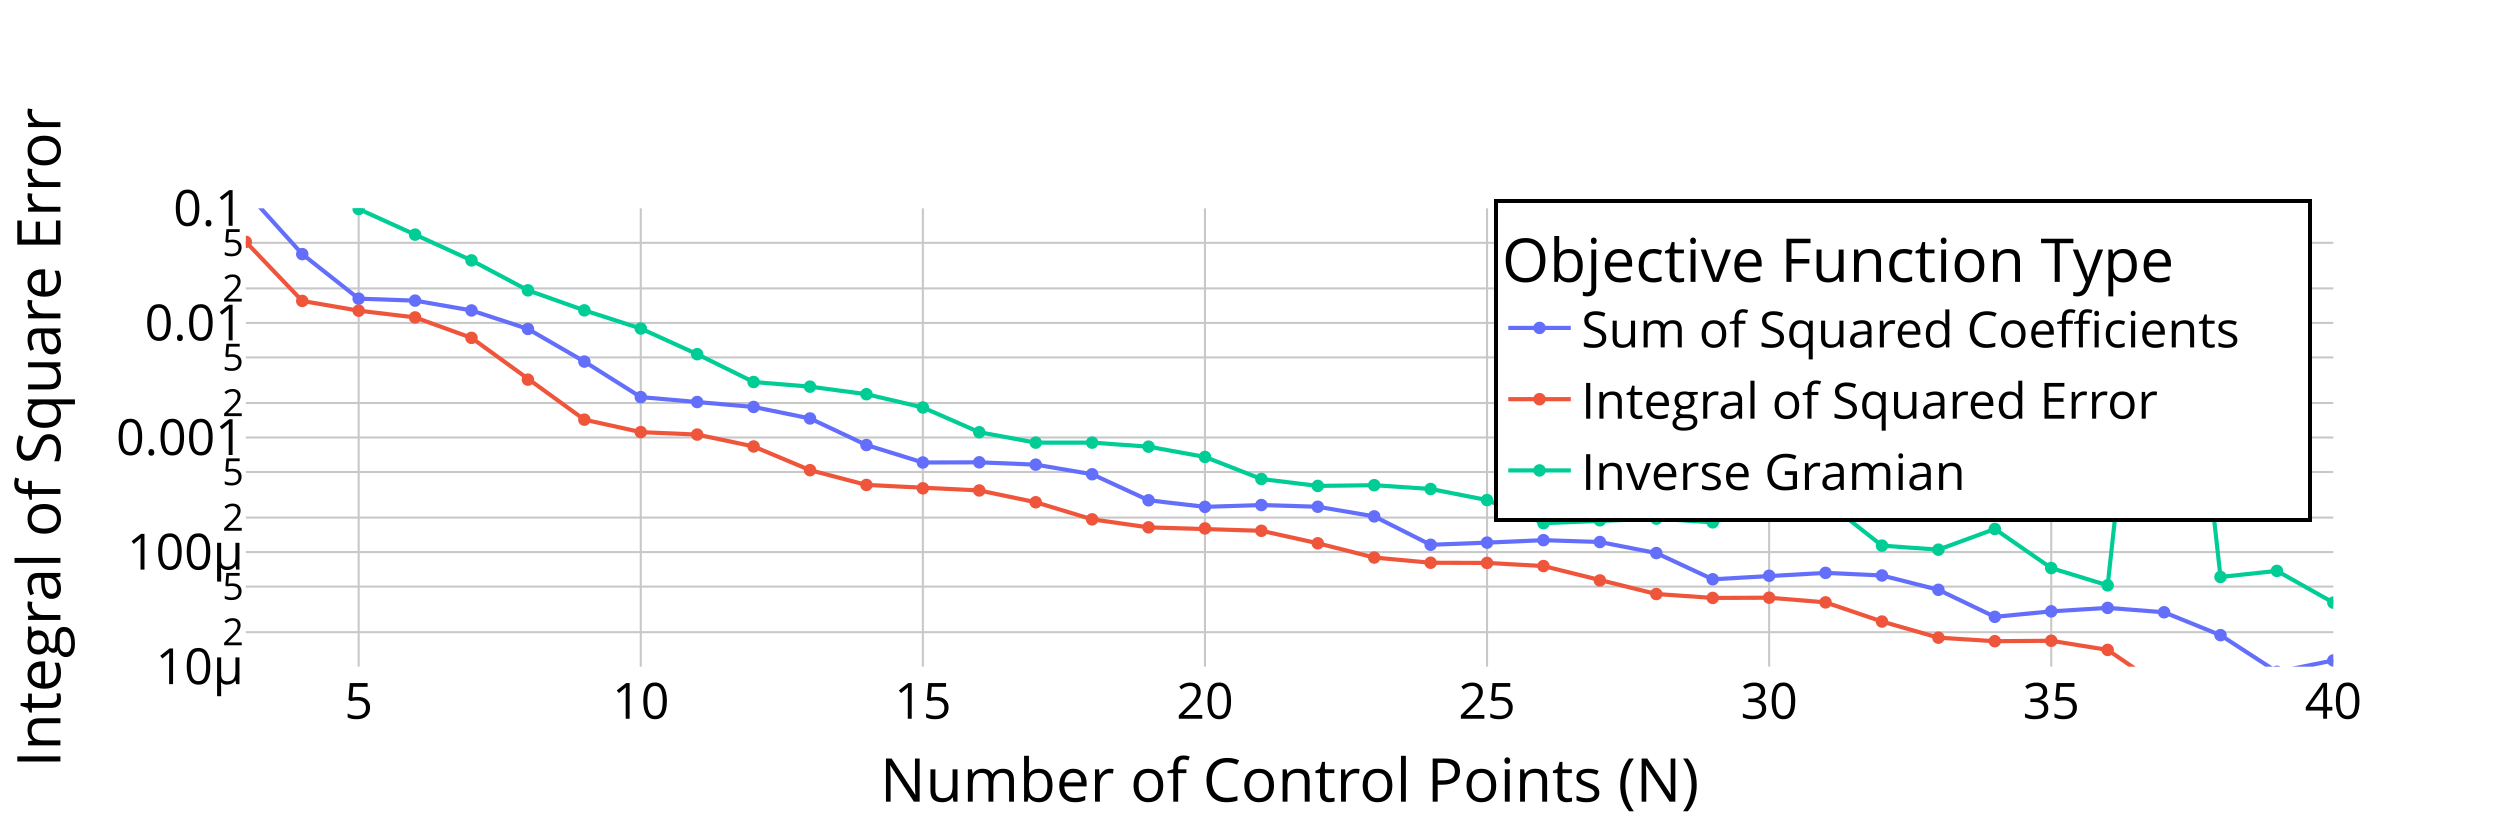
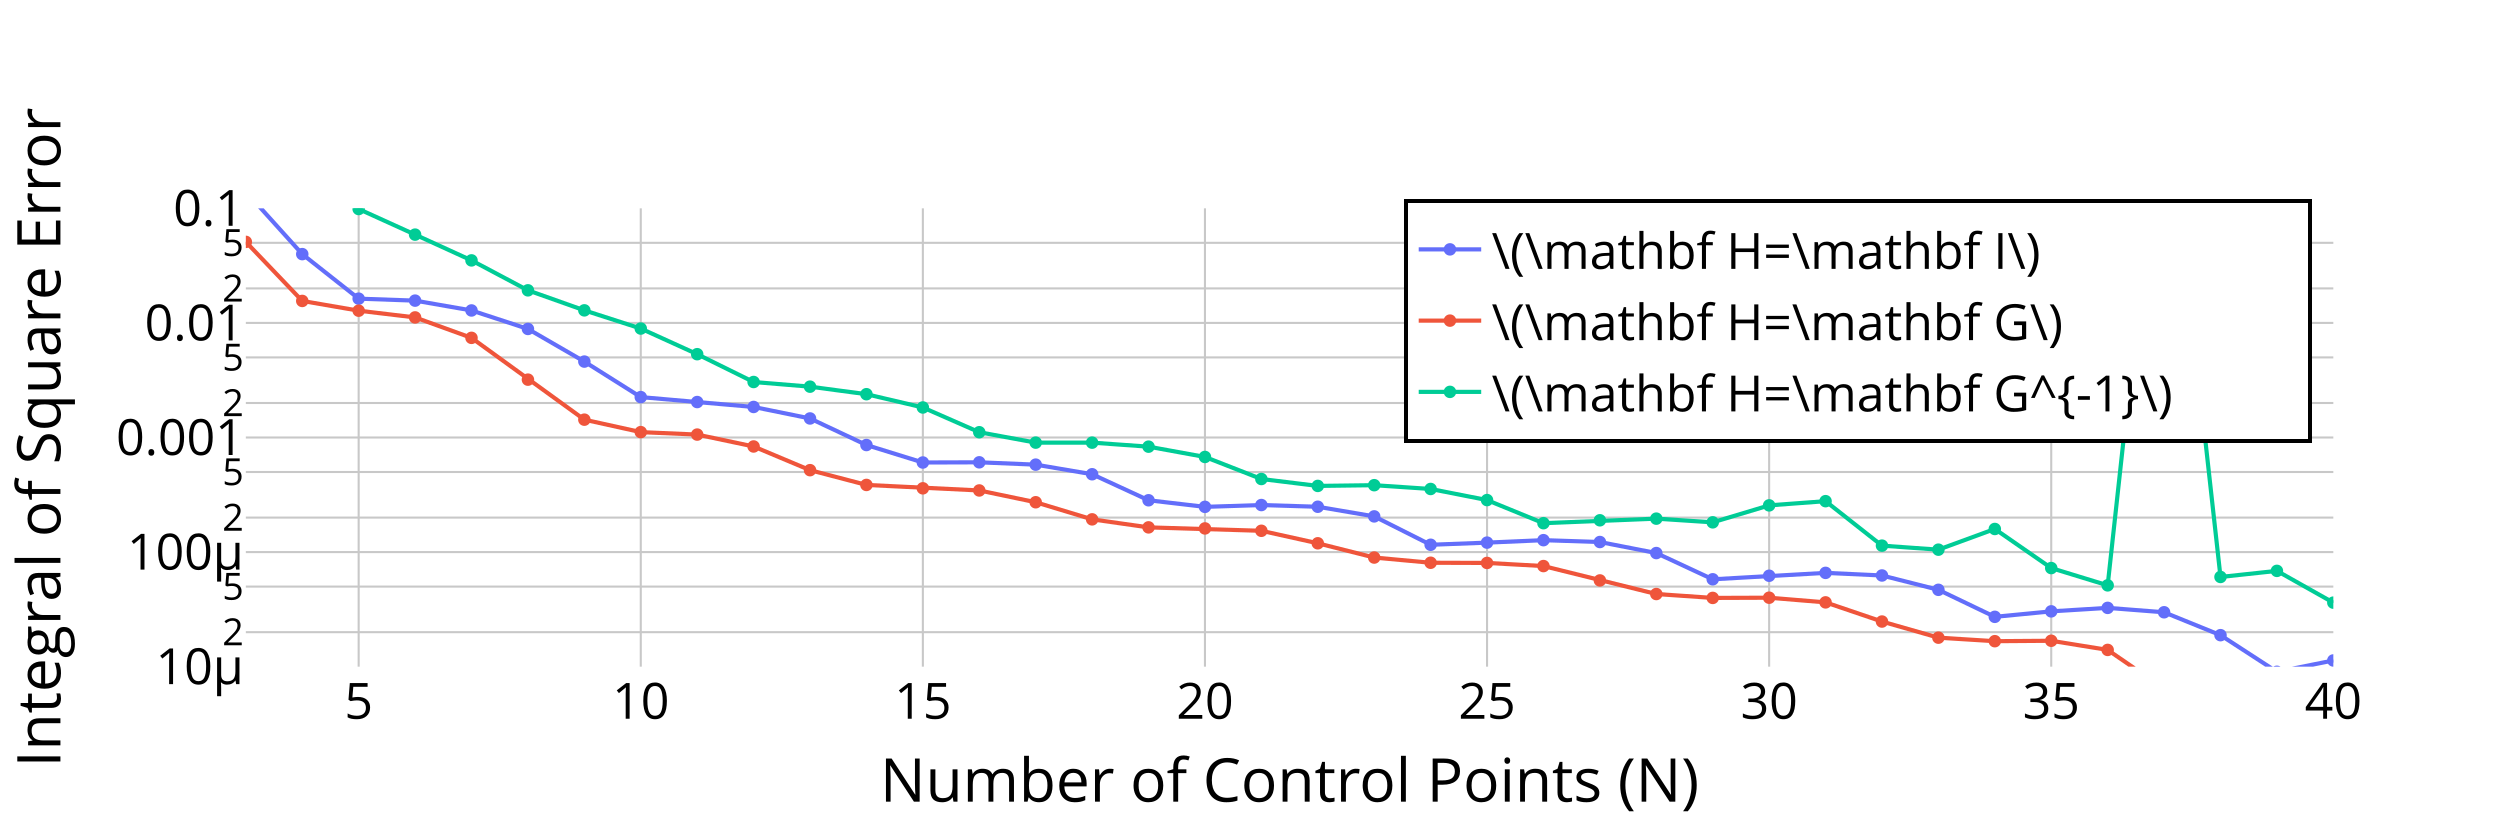
<svg xmlns="http://www.w3.org/2000/svg" class="main-svg" width="1200" height="400" style="" viewBox="0 0 1200 400">
  <rect x="0" y="0" width="1200" height="400" style="fill: rgb(255, 255, 255); fill-opacity: 1;" />
-   <defs id="defs-b9b213">
+   <defs id="defs-95555f">
    <g class="clips">
-       <clipPath id="clipb9b213xyplot" class="plotclip">
+       <clipPath id="clip95555fxyplot" class="plotclip">
        <rect width="1002" height="220" />
      </clipPath>
-       <clipPath class="axesclip" id="clipb9b213x">
+       <clipPath class="axesclip" id="clip95555fx">
        <rect x="118" y="0" width="1002" height="400" />
      </clipPath>
-       <clipPath class="axesclip" id="clipb9b213y">
+       <clipPath class="axesclip" id="clip95555fy">
        <rect x="0" y="100" width="1200" height="220" />
      </clipPath>
-       <clipPath class="axesclip" id="clipb9b213xy">
+       <clipPath class="axesclip" id="clip95555fxy">
        <rect x="118" y="100" width="1002" height="220" />
      </clipPath>
    </g>
    <g class="gradients" />
    <g class="patterns" />
  </defs>
  <g class="bglayer" />
  <g class="layer-below">
    <g class="imagelayer" />
    <g class="shapelayer" />
  </g>
  <g class="cartesianlayer">
    <g class="subplot xy">
      <g class="layer-subplot">
        <g class="shapelayer" />
        <g class="imagelayer" />
      </g>
      <g class="minor-gridlayer">
        <g class="x" />
        <g class="y" />
      </g>
      <g class="gridlayer">
        <g class="x">
          <path class="xgrid crisp" transform="translate(172.16,0)" d="M0,100v220" style="stroke: rgb(200, 200, 200); stroke-opacity: 1; stroke-width: 1px;" />
          <path class="xgrid crisp" transform="translate(307.57,0)" d="M0,100v220" style="stroke: rgb(200, 200, 200); stroke-opacity: 1; stroke-width: 1px;" />
          <path class="xgrid crisp" transform="translate(442.97,0)" d="M0,100v220" style="stroke: rgb(200, 200, 200); stroke-opacity: 1; stroke-width: 1px;" />
          <path class="xgrid crisp" transform="translate(578.38,0)" d="M0,100v220" style="stroke: rgb(200, 200, 200); stroke-opacity: 1; stroke-width: 1px;" />
          <path class="xgrid crisp" transform="translate(713.78,0)" d="M0,100v220" style="stroke: rgb(200, 200, 200); stroke-opacity: 1; stroke-width: 1px;" />
          <path class="xgrid crisp" transform="translate(849.19,0)" d="M0,100v220" style="stroke: rgb(200, 200, 200); stroke-opacity: 1; stroke-width: 1px;" />
          <path class="xgrid crisp" transform="translate(984.59,0)" d="M0,100v220" style="stroke: rgb(200, 200, 200); stroke-opacity: 1; stroke-width: 1px;" />
        </g>
        <g class="y">
          <path class="ygrid crisp" transform="translate(0,303.44)" d="M118,0h1002" style="stroke: rgb(200, 200, 200); stroke-opacity: 1; stroke-width: 1px;" />
          <path class="ygrid crisp" transform="translate(0,281.56)" d="M118,0h1002" style="stroke: rgb(200, 200, 200); stroke-opacity: 1; stroke-width: 1px;" />
          <path class="ygrid crisp" transform="translate(0,265)" d="M118,0h1002" style="stroke: rgb(200, 200, 200); stroke-opacity: 1; stroke-width: 1px;" />
          <path class="ygrid crisp" transform="translate(0,248.44)" d="M118,0h1002" style="stroke: rgb(200, 200, 200); stroke-opacity: 1; stroke-width: 1px;" />
          <path class="ygrid crisp" transform="translate(0,226.56)" d="M118,0h1002" style="stroke: rgb(200, 200, 200); stroke-opacity: 1; stroke-width: 1px;" />
          <path class="ygrid crisp" transform="translate(0,210)" d="M118,0h1002" style="stroke: rgb(200, 200, 200); stroke-opacity: 1; stroke-width: 1px;" />
          <path class="ygrid crisp" transform="translate(0,193.44)" d="M118,0h1002" style="stroke: rgb(200, 200, 200); stroke-opacity: 1; stroke-width: 1px;" />
          <path class="ygrid crisp" transform="translate(0,171.56)" d="M118,0h1002" style="stroke: rgb(200, 200, 200); stroke-opacity: 1; stroke-width: 1px;" />
          <path class="ygrid crisp" transform="translate(0,155)" d="M118,0h1002" style="stroke: rgb(200, 200, 200); stroke-opacity: 1; stroke-width: 1px;" />
          <path class="ygrid crisp" transform="translate(0,138.44)" d="M118,0h1002" style="stroke: rgb(200, 200, 200); stroke-opacity: 1; stroke-width: 1px;" />
          <path class="ygrid crisp" transform="translate(0,116.56)" d="M118,0h1002" style="stroke: rgb(200, 200, 200); stroke-opacity: 1; stroke-width: 1px;" />
        </g>
      </g>
      <g class="zerolinelayer" />
      <g class="layer-between">
        <g class="shapelayer" />
        <g class="imagelayer" />
      </g>
      <path class="xlines-below" />
      <path class="ylines-below" />
      <g class="overlines-below" />
      <g class="xaxislayer-below" />
      <g class="yaxislayer-below" />
      <g class="overaxes-below" />
      <g class="overplot">
-         <g class="xy" transform="translate(118,100)" clip-path="url(#clipb9b213xyplot)">
+         <g class="xy" transform="translate(118,100)" clip-path="url(#clip95555fxyplot)">
          <g class="scatterlayer mlayer">
-             <g class="trace scatter trace2b469e" style="stroke-miterlimit: 2; opacity: 1;">
+             <g class="trace scatter trace6b540b" style="stroke-miterlimit: 2; opacity: 1;">
              <g class="fills" />
              <g class="errorbars" />
              <g class="lines">
                <path class="js-line" d="M0,-8.01L27.08,21.98L54.16,43.36L81.24,44.3L108.32,49.02L135.41,57.89L162.49,73.56L189.57,90.61L216.65,92.98L243.73,95.34L270.81,100.86L297.89,113.61L324.97,122L352.05,121.91L379.14,123.03L406.22,127.64L433.3,140.13L460.38,143.29L487.46,142.42L514.54,143.24L541.62,147.87L568.7,161.49L595.78,160.46L622.86,159.28L649.95,160.17L677.03,165.47L704.11,178.06L758.27,174.98L785.35,176.23L812.43,183.11L839.51,196.08L866.59,193.45L893.68,191.78L920.76,193.89L947.84,204.88L974.92,222.46L1002,217.02" style="vector-effect: none; fill: none; stroke: rgb(99, 110, 250); stroke-opacity: 1; stroke-width: 2px; opacity: 1;" />
              </g>
              <g class="points">
                <path class="point" transform="translate(0,-8.01)" d="M3,0A3,3 0 1,1 0,-3A3,3 0 0,1 3,0Z" style="opacity: 1; stroke-width: 0px; fill: rgb(99, 110, 250); fill-opacity: 1;" />
                <path class="point" transform="translate(27.08,21.98)" d="M3,0A3,3 0 1,1 0,-3A3,3 0 0,1 3,0Z" style="opacity: 1; stroke-width: 0px; fill: rgb(99, 110, 250); fill-opacity: 1;" />
                <path class="point" transform="translate(54.16,43.36)" d="M3,0A3,3 0 1,1 0,-3A3,3 0 0,1 3,0Z" style="opacity: 1; stroke-width: 0px; fill: rgb(99, 110, 250); fill-opacity: 1;" />
                <path class="point" transform="translate(81.24,44.3)" d="M3,0A3,3 0 1,1 0,-3A3,3 0 0,1 3,0Z" style="opacity: 1; stroke-width: 0px; fill: rgb(99, 110, 250); fill-opacity: 1;" />
                <path class="point" transform="translate(108.32,49.02)" d="M3,0A3,3 0 1,1 0,-3A3,3 0 0,1 3,0Z" style="opacity: 1; stroke-width: 0px; fill: rgb(99, 110, 250); fill-opacity: 1;" />
                <path class="point" transform="translate(135.41,57.89)" d="M3,0A3,3 0 1,1 0,-3A3,3 0 0,1 3,0Z" style="opacity: 1; stroke-width: 0px; fill: rgb(99, 110, 250); fill-opacity: 1;" />
                <path class="point" transform="translate(162.49,73.56)" d="M3,0A3,3 0 1,1 0,-3A3,3 0 0,1 3,0Z" style="opacity: 1; stroke-width: 0px; fill: rgb(99, 110, 250); fill-opacity: 1;" />
                <path class="point" transform="translate(189.57,90.61)" d="M3,0A3,3 0 1,1 0,-3A3,3 0 0,1 3,0Z" style="opacity: 1; stroke-width: 0px; fill: rgb(99, 110, 250); fill-opacity: 1;" />
                <path class="point" transform="translate(216.65,92.98)" d="M3,0A3,3 0 1,1 0,-3A3,3 0 0,1 3,0Z" style="opacity: 1; stroke-width: 0px; fill: rgb(99, 110, 250); fill-opacity: 1;" />
                <path class="point" transform="translate(243.73,95.34)" d="M3,0A3,3 0 1,1 0,-3A3,3 0 0,1 3,0Z" style="opacity: 1; stroke-width: 0px; fill: rgb(99, 110, 250); fill-opacity: 1;" />
                <path class="point" transform="translate(270.81,100.86)" d="M3,0A3,3 0 1,1 0,-3A3,3 0 0,1 3,0Z" style="opacity: 1; stroke-width: 0px; fill: rgb(99, 110, 250); fill-opacity: 1;" />
                <path class="point" transform="translate(297.89,113.61)" d="M3,0A3,3 0 1,1 0,-3A3,3 0 0,1 3,0Z" style="opacity: 1; stroke-width: 0px; fill: rgb(99, 110, 250); fill-opacity: 1;" />
                <path class="point" transform="translate(324.97,122)" d="M3,0A3,3 0 1,1 0,-3A3,3 0 0,1 3,0Z" style="opacity: 1; stroke-width: 0px; fill: rgb(99, 110, 250); fill-opacity: 1;" />
                <path class="point" transform="translate(352.05,121.91)" d="M3,0A3,3 0 1,1 0,-3A3,3 0 0,1 3,0Z" style="opacity: 1; stroke-width: 0px; fill: rgb(99, 110, 250); fill-opacity: 1;" />
                <path class="point" transform="translate(379.14,123.03)" d="M3,0A3,3 0 1,1 0,-3A3,3 0 0,1 3,0Z" style="opacity: 1; stroke-width: 0px; fill: rgb(99, 110, 250); fill-opacity: 1;" />
                <path class="point" transform="translate(406.22,127.64)" d="M3,0A3,3 0 1,1 0,-3A3,3 0 0,1 3,0Z" style="opacity: 1; stroke-width: 0px; fill: rgb(99, 110, 250); fill-opacity: 1;" />
                <path class="point" transform="translate(433.3,140.13)" d="M3,0A3,3 0 1,1 0,-3A3,3 0 0,1 3,0Z" style="opacity: 1; stroke-width: 0px; fill: rgb(99, 110, 250); fill-opacity: 1;" />
                <path class="point" transform="translate(460.38,143.29)" d="M3,0A3,3 0 1,1 0,-3A3,3 0 0,1 3,0Z" style="opacity: 1; stroke-width: 0px; fill: rgb(99, 110, 250); fill-opacity: 1;" />
                <path class="point" transform="translate(487.46,142.42)" d="M3,0A3,3 0 1,1 0,-3A3,3 0 0,1 3,0Z" style="opacity: 1; stroke-width: 0px; fill: rgb(99, 110, 250); fill-opacity: 1;" />
                <path class="point" transform="translate(514.54,143.24)" d="M3,0A3,3 0 1,1 0,-3A3,3 0 0,1 3,0Z" style="opacity: 1; stroke-width: 0px; fill: rgb(99, 110, 250); fill-opacity: 1;" />
                <path class="point" transform="translate(541.62,147.87)" d="M3,0A3,3 0 1,1 0,-3A3,3 0 0,1 3,0Z" style="opacity: 1; stroke-width: 0px; fill: rgb(99, 110, 250); fill-opacity: 1;" />
                <path class="point" transform="translate(568.7,161.49)" d="M3,0A3,3 0 1,1 0,-3A3,3 0 0,1 3,0Z" style="opacity: 1; stroke-width: 0px; fill: rgb(99, 110, 250); fill-opacity: 1;" />
                <path class="point" transform="translate(595.78,160.46)" d="M3,0A3,3 0 1,1 0,-3A3,3 0 0,1 3,0Z" style="opacity: 1; stroke-width: 0px; fill: rgb(99, 110, 250); fill-opacity: 1;" />
                <path class="point" transform="translate(622.86,159.28)" d="M3,0A3,3 0 1,1 0,-3A3,3 0 0,1 3,0Z" style="opacity: 1; stroke-width: 0px; fill: rgb(99, 110, 250); fill-opacity: 1;" />
                <path class="point" transform="translate(649.95,160.17)" d="M3,0A3,3 0 1,1 0,-3A3,3 0 0,1 3,0Z" style="opacity: 1; stroke-width: 0px; fill: rgb(99, 110, 250); fill-opacity: 1;" />
                <path class="point" transform="translate(677.03,165.47)" d="M3,0A3,3 0 1,1 0,-3A3,3 0 0,1 3,0Z" style="opacity: 1; stroke-width: 0px; fill: rgb(99, 110, 250); fill-opacity: 1;" />
                <path class="point" transform="translate(704.11,178.06)" d="M3,0A3,3 0 1,1 0,-3A3,3 0 0,1 3,0Z" style="opacity: 1; stroke-width: 0px; fill: rgb(99, 110, 250); fill-opacity: 1;" />
                <path class="point" transform="translate(731.19,176.36)" d="M3,0A3,3 0 1,1 0,-3A3,3 0 0,1 3,0Z" style="opacity: 1; stroke-width: 0px; fill: rgb(99, 110, 250); fill-opacity: 1;" />
                <path class="point" transform="translate(758.27,174.98)" d="M3,0A3,3 0 1,1 0,-3A3,3 0 0,1 3,0Z" style="opacity: 1; stroke-width: 0px; fill: rgb(99, 110, 250); fill-opacity: 1;" />
                <path class="point" transform="translate(785.35,176.23)" d="M3,0A3,3 0 1,1 0,-3A3,3 0 0,1 3,0Z" style="opacity: 1; stroke-width: 0px; fill: rgb(99, 110, 250); fill-opacity: 1;" />
                <path class="point" transform="translate(812.43,183.11)" d="M3,0A3,3 0 1,1 0,-3A3,3 0 0,1 3,0Z" style="opacity: 1; stroke-width: 0px; fill: rgb(99, 110, 250); fill-opacity: 1;" />
                <path class="point" transform="translate(839.51,196.08)" d="M3,0A3,3 0 1,1 0,-3A3,3 0 0,1 3,0Z" style="opacity: 1; stroke-width: 0px; fill: rgb(99, 110, 250); fill-opacity: 1;" />
                <path class="point" transform="translate(866.59,193.45)" d="M3,0A3,3 0 1,1 0,-3A3,3 0 0,1 3,0Z" style="opacity: 1; stroke-width: 0px; fill: rgb(99, 110, 250); fill-opacity: 1;" />
                <path class="point" transform="translate(893.68,191.78)" d="M3,0A3,3 0 1,1 0,-3A3,3 0 0,1 3,0Z" style="opacity: 1; stroke-width: 0px; fill: rgb(99, 110, 250); fill-opacity: 1;" />
                <path class="point" transform="translate(920.76,193.89)" d="M3,0A3,3 0 1,1 0,-3A3,3 0 0,1 3,0Z" style="opacity: 1; stroke-width: 0px; fill: rgb(99, 110, 250); fill-opacity: 1;" />
                <path class="point" transform="translate(947.84,204.88)" d="M3,0A3,3 0 1,1 0,-3A3,3 0 0,1 3,0Z" style="opacity: 1; stroke-width: 0px; fill: rgb(99, 110, 250); fill-opacity: 1;" />
                <path class="point" transform="translate(974.92,222.46)" d="M3,0A3,3 0 1,1 0,-3A3,3 0 0,1 3,0Z" style="opacity: 1; stroke-width: 0px; fill: rgb(99, 110, 250); fill-opacity: 1;" />
                <path class="point" transform="translate(1002,217.02)" d="M3,0A3,3 0 1,1 0,-3A3,3 0 0,1 3,0Z" style="opacity: 1; stroke-width: 0px; fill: rgb(99, 110, 250); fill-opacity: 1;" />
              </g>
              <g class="text" />
            </g>
-             <g class="trace scatter trace16639a" style="stroke-miterlimit: 2; opacity: 1;">
+             <g class="trace scatter trace0806c0" style="stroke-miterlimit: 2; opacity: 1;">
              <g class="fills" />
              <g class="errorbars" />
              <g class="lines">
                <path class="js-line" d="M0,16.1L27.08,44.45L54.16,49.13L81.24,52.36L108.32,62.17L162.49,101.44L189.57,107.42L216.65,108.6L243.73,114.31L270.81,125.68L297.89,132.77L352.05,135.42L379.14,141.08L406.22,149.29L433.3,153.14L487.46,154.78L514.54,160.78L541.62,167.62L568.7,170.12L595.78,170.21L622.86,171.71L677.03,185.13L704.11,187L731.19,186.9L758.27,189.14L785.35,198.34L812.43,206.08L839.51,207.77L866.59,207.57L893.68,211.96L920.76,230.55L947.84,251.13L974.92,255.12L1002,254.75" style="vector-effect: none; fill: none; stroke: rgb(239, 85, 59); stroke-opacity: 1; stroke-width: 2px; opacity: 1;" />
              </g>
              <g class="points">
                <path class="point" transform="translate(0,16.1)" d="M3,0A3,3 0 1,1 0,-3A3,3 0 0,1 3,0Z" style="opacity: 1; stroke-width: 0px; fill: rgb(239, 85, 59); fill-opacity: 1;" />
                <path class="point" transform="translate(27.08,44.45)" d="M3,0A3,3 0 1,1 0,-3A3,3 0 0,1 3,0Z" style="opacity: 1; stroke-width: 0px; fill: rgb(239, 85, 59); fill-opacity: 1;" />
                <path class="point" transform="translate(54.16,49.13)" d="M3,0A3,3 0 1,1 0,-3A3,3 0 0,1 3,0Z" style="opacity: 1; stroke-width: 0px; fill: rgb(239, 85, 59); fill-opacity: 1;" />
                <path class="point" transform="translate(81.24,52.36)" d="M3,0A3,3 0 1,1 0,-3A3,3 0 0,1 3,0Z" style="opacity: 1; stroke-width: 0px; fill: rgb(239, 85, 59); fill-opacity: 1;" />
                <path class="point" transform="translate(108.32,62.17)" d="M3,0A3,3 0 1,1 0,-3A3,3 0 0,1 3,0Z" style="opacity: 1; stroke-width: 0px; fill: rgb(239, 85, 59); fill-opacity: 1;" />
                <path class="point" transform="translate(135.41,82.23)" d="M3,0A3,3 0 1,1 0,-3A3,3 0 0,1 3,0Z" style="opacity: 1; stroke-width: 0px; fill: rgb(239, 85, 59); fill-opacity: 1;" />
                <path class="point" transform="translate(162.49,101.44)" d="M3,0A3,3 0 1,1 0,-3A3,3 0 0,1 3,0Z" style="opacity: 1; stroke-width: 0px; fill: rgb(239, 85, 59); fill-opacity: 1;" />
                <path class="point" transform="translate(189.57,107.42)" d="M3,0A3,3 0 1,1 0,-3A3,3 0 0,1 3,0Z" style="opacity: 1; stroke-width: 0px; fill: rgb(239, 85, 59); fill-opacity: 1;" />
                <path class="point" transform="translate(216.65,108.6)" d="M3,0A3,3 0 1,1 0,-3A3,3 0 0,1 3,0Z" style="opacity: 1; stroke-width: 0px; fill: rgb(239, 85, 59); fill-opacity: 1;" />
                <path class="point" transform="translate(243.73,114.31)" d="M3,0A3,3 0 1,1 0,-3A3,3 0 0,1 3,0Z" style="opacity: 1; stroke-width: 0px; fill: rgb(239, 85, 59); fill-opacity: 1;" />
                <path class="point" transform="translate(270.81,125.68)" d="M3,0A3,3 0 1,1 0,-3A3,3 0 0,1 3,0Z" style="opacity: 1; stroke-width: 0px; fill: rgb(239, 85, 59); fill-opacity: 1;" />
                <path class="point" transform="translate(297.89,132.77)" d="M3,0A3,3 0 1,1 0,-3A3,3 0 0,1 3,0Z" style="opacity: 1; stroke-width: 0px; fill: rgb(239, 85, 59); fill-opacity: 1;" />
                <path class="point" transform="translate(324.97,134.39)" d="M3,0A3,3 0 1,1 0,-3A3,3 0 0,1 3,0Z" style="opacity: 1; stroke-width: 0px; fill: rgb(239, 85, 59); fill-opacity: 1;" />
                <path class="point" transform="translate(352.05,135.42)" d="M3,0A3,3 0 1,1 0,-3A3,3 0 0,1 3,0Z" style="opacity: 1; stroke-width: 0px; fill: rgb(239, 85, 59); fill-opacity: 1;" />
                <path class="point" transform="translate(379.14,141.08)" d="M3,0A3,3 0 1,1 0,-3A3,3 0 0,1 3,0Z" style="opacity: 1; stroke-width: 0px; fill: rgb(239, 85, 59); fill-opacity: 1;" />
                <path class="point" transform="translate(406.22,149.29)" d="M3,0A3,3 0 1,1 0,-3A3,3 0 0,1 3,0Z" style="opacity: 1; stroke-width: 0px; fill: rgb(239, 85, 59); fill-opacity: 1;" />
                <path class="point" transform="translate(433.3,153.14)" d="M3,0A3,3 0 1,1 0,-3A3,3 0 0,1 3,0Z" style="opacity: 1; stroke-width: 0px; fill: rgb(239, 85, 59); fill-opacity: 1;" />
                <path class="point" transform="translate(460.38,153.64)" d="M3,0A3,3 0 1,1 0,-3A3,3 0 0,1 3,0Z" style="opacity: 1; stroke-width: 0px; fill: rgb(239, 85, 59); fill-opacity: 1;" />
                <path class="point" transform="translate(487.46,154.78)" d="M3,0A3,3 0 1,1 0,-3A3,3 0 0,1 3,0Z" style="opacity: 1; stroke-width: 0px; fill: rgb(239, 85, 59); fill-opacity: 1;" />
                <path class="point" transform="translate(514.54,160.78)" d="M3,0A3,3 0 1,1 0,-3A3,3 0 0,1 3,0Z" style="opacity: 1; stroke-width: 0px; fill: rgb(239, 85, 59); fill-opacity: 1;" />
                <path class="point" transform="translate(541.62,167.62)" d="M3,0A3,3 0 1,1 0,-3A3,3 0 0,1 3,0Z" style="opacity: 1; stroke-width: 0px; fill: rgb(239, 85, 59); fill-opacity: 1;" />
                <path class="point" transform="translate(568.7,170.12)" d="M3,0A3,3 0 1,1 0,-3A3,3 0 0,1 3,0Z" style="opacity: 1; stroke-width: 0px; fill: rgb(239, 85, 59); fill-opacity: 1;" />
                <path class="point" transform="translate(595.78,170.21)" d="M3,0A3,3 0 1,1 0,-3A3,3 0 0,1 3,0Z" style="opacity: 1; stroke-width: 0px; fill: rgb(239, 85, 59); fill-opacity: 1;" />
                <path class="point" transform="translate(622.86,171.71)" d="M3,0A3,3 0 1,1 0,-3A3,3 0 0,1 3,0Z" style="opacity: 1; stroke-width: 0px; fill: rgb(239, 85, 59); fill-opacity: 1;" />
                <path class="point" transform="translate(649.95,178.61)" d="M3,0A3,3 0 1,1 0,-3A3,3 0 0,1 3,0Z" style="opacity: 1; stroke-width: 0px; fill: rgb(239, 85, 59); fill-opacity: 1;" />
                <path class="point" transform="translate(677.03,185.13)" d="M3,0A3,3 0 1,1 0,-3A3,3 0 0,1 3,0Z" style="opacity: 1; stroke-width: 0px; fill: rgb(239, 85, 59); fill-opacity: 1;" />
                <path class="point" transform="translate(704.11,187)" d="M3,0A3,3 0 1,1 0,-3A3,3 0 0,1 3,0Z" style="opacity: 1; stroke-width: 0px; fill: rgb(239, 85, 59); fill-opacity: 1;" />
                <path class="point" transform="translate(731.19,186.9)" d="M3,0A3,3 0 1,1 0,-3A3,3 0 0,1 3,0Z" style="opacity: 1; stroke-width: 0px; fill: rgb(239, 85, 59); fill-opacity: 1;" />
                <path class="point" transform="translate(758.27,189.14)" d="M3,0A3,3 0 1,1 0,-3A3,3 0 0,1 3,0Z" style="opacity: 1; stroke-width: 0px; fill: rgb(239, 85, 59); fill-opacity: 1;" />
                <path class="point" transform="translate(785.35,198.34)" d="M3,0A3,3 0 1,1 0,-3A3,3 0 0,1 3,0Z" style="opacity: 1; stroke-width: 0px; fill: rgb(239, 85, 59); fill-opacity: 1;" />
                <path class="point" transform="translate(812.43,206.08)" d="M3,0A3,3 0 1,1 0,-3A3,3 0 0,1 3,0Z" style="opacity: 1; stroke-width: 0px; fill: rgb(239, 85, 59); fill-opacity: 1;" />
                <path class="point" transform="translate(839.51,207.77)" d="M3,0A3,3 0 1,1 0,-3A3,3 0 0,1 3,0Z" style="opacity: 1; stroke-width: 0px; fill: rgb(239, 85, 59); fill-opacity: 1;" />
                <path class="point" transform="translate(866.59,207.57)" d="M3,0A3,3 0 1,1 0,-3A3,3 0 0,1 3,0Z" style="opacity: 1; stroke-width: 0px; fill: rgb(239, 85, 59); fill-opacity: 1;" />
                <path class="point" transform="translate(893.68,211.96)" d="M3,0A3,3 0 1,1 0,-3A3,3 0 0,1 3,0Z" style="opacity: 1; stroke-width: 0px; fill: rgb(239, 85, 59); fill-opacity: 1;" />
                <path class="point" transform="translate(920.76,230.55)" d="M3,0A3,3 0 1,1 0,-3A3,3 0 0,1 3,0Z" style="opacity: 1; stroke-width: 0px; fill: rgb(239, 85, 59); fill-opacity: 1;" />
                <path class="point" transform="translate(947.84,251.13)" d="M3,0A3,3 0 1,1 0,-3A3,3 0 0,1 3,0Z" style="opacity: 1; stroke-width: 0px; fill: rgb(239, 85, 59); fill-opacity: 1;" />
                <path class="point" transform="translate(974.92,255.12)" d="M3,0A3,3 0 1,1 0,-3A3,3 0 0,1 3,0Z" style="opacity: 1; stroke-width: 0px; fill: rgb(239, 85, 59); fill-opacity: 1;" />
                <path class="point" transform="translate(1002,254.75)" d="M3,0A3,3 0 1,1 0,-3A3,3 0 0,1 3,0Z" style="opacity: 1; stroke-width: 0px; fill: rgb(239, 85, 59); fill-opacity: 1;" />
              </g>
              <g class="text" />
            </g>
-             <g class="trace scatter trace6fe1dd" style="stroke-miterlimit: 2; opacity: 1;">
+             <g class="trace scatter trace2bc60a" style="stroke-miterlimit: 2; opacity: 1;">
              <g class="fills" />
              <g class="errorbars" />
              <g class="lines">
                <path class="js-line" d="M0,-26.76L54.16,0.33L81.24,12.62L108.32,24.99L135.41,39.36L162.49,48.97L189.57,57.7L216.65,70.01L243.73,83.36L270.81,85.6L297.89,89.22L324.97,95.59L352.05,107.47L379.14,112.46L406.22,112.47L433.3,114.4L460.38,119.34L487.46,129.92L514.54,133.24L541.62,132.89L568.7,134.71L595.78,140.04L622.86,151.13L677.03,148.95L704.11,150.72L731.19,142.58L758.27,140.56L785.35,161.91L812.43,163.84L839.51,153.91L866.59,172.67L893.68,180.97L920.76,-67.19L947.84,176.94L974.92,174.02L1002,189.27" style="vector-effect: none; fill: none; stroke: rgb(0, 204, 150); stroke-opacity: 1; stroke-width: 2px; opacity: 1;" />
              </g>
              <g class="points">
                <path class="point" transform="translate(0,-26.76)" d="M3,0A3,3 0 1,1 0,-3A3,3 0 0,1 3,0Z" style="opacity: 1; stroke-width: 0px; fill: rgb(0, 204, 150); fill-opacity: 1;" />
                <path class="point" transform="translate(27.08,-13.62)" d="M3,0A3,3 0 1,1 0,-3A3,3 0 0,1 3,0Z" style="opacity: 1; stroke-width: 0px; fill: rgb(0, 204, 150); fill-opacity: 1;" />
                <path class="point" transform="translate(54.16,0.33)" d="M3,0A3,3 0 1,1 0,-3A3,3 0 0,1 3,0Z" style="opacity: 1; stroke-width: 0px; fill: rgb(0, 204, 150); fill-opacity: 1;" />
                <path class="point" transform="translate(81.24,12.62)" d="M3,0A3,3 0 1,1 0,-3A3,3 0 0,1 3,0Z" style="opacity: 1; stroke-width: 0px; fill: rgb(0, 204, 150); fill-opacity: 1;" />
                <path class="point" transform="translate(108.32,24.99)" d="M3,0A3,3 0 1,1 0,-3A3,3 0 0,1 3,0Z" style="opacity: 1; stroke-width: 0px; fill: rgb(0, 204, 150); fill-opacity: 1;" />
                <path class="point" transform="translate(135.41,39.36)" d="M3,0A3,3 0 1,1 0,-3A3,3 0 0,1 3,0Z" style="opacity: 1; stroke-width: 0px; fill: rgb(0, 204, 150); fill-opacity: 1;" />
                <path class="point" transform="translate(162.49,48.97)" d="M3,0A3,3 0 1,1 0,-3A3,3 0 0,1 3,0Z" style="opacity: 1; stroke-width: 0px; fill: rgb(0, 204, 150); fill-opacity: 1;" />
                <path class="point" transform="translate(189.57,57.7)" d="M3,0A3,3 0 1,1 0,-3A3,3 0 0,1 3,0Z" style="opacity: 1; stroke-width: 0px; fill: rgb(0, 204, 150); fill-opacity: 1;" />
                <path class="point" transform="translate(216.65,70.01)" d="M3,0A3,3 0 1,1 0,-3A3,3 0 0,1 3,0Z" style="opacity: 1; stroke-width: 0px; fill: rgb(0, 204, 150); fill-opacity: 1;" />
                <path class="point" transform="translate(243.73,83.36)" d="M3,0A3,3 0 1,1 0,-3A3,3 0 0,1 3,0Z" style="opacity: 1; stroke-width: 0px; fill: rgb(0, 204, 150); fill-opacity: 1;" />
                <path class="point" transform="translate(270.81,85.6)" d="M3,0A3,3 0 1,1 0,-3A3,3 0 0,1 3,0Z" style="opacity: 1; stroke-width: 0px; fill: rgb(0, 204, 150); fill-opacity: 1;" />
                <path class="point" transform="translate(297.89,89.22)" d="M3,0A3,3 0 1,1 0,-3A3,3 0 0,1 3,0Z" style="opacity: 1; stroke-width: 0px; fill: rgb(0, 204, 150); fill-opacity: 1;" />
                <path class="point" transform="translate(324.97,95.59)" d="M3,0A3,3 0 1,1 0,-3A3,3 0 0,1 3,0Z" style="opacity: 1; stroke-width: 0px; fill: rgb(0, 204, 150); fill-opacity: 1;" />
                <path class="point" transform="translate(352.05,107.47)" d="M3,0A3,3 0 1,1 0,-3A3,3 0 0,1 3,0Z" style="opacity: 1; stroke-width: 0px; fill: rgb(0, 204, 150); fill-opacity: 1;" />
                <path class="point" transform="translate(379.14,112.46)" d="M3,0A3,3 0 1,1 0,-3A3,3 0 0,1 3,0Z" style="opacity: 1; stroke-width: 0px; fill: rgb(0, 204, 150); fill-opacity: 1;" />
                <path class="point" transform="translate(406.22,112.47)" d="M3,0A3,3 0 1,1 0,-3A3,3 0 0,1 3,0Z" style="opacity: 1; stroke-width: 0px; fill: rgb(0, 204, 150); fill-opacity: 1;" />
                <path class="point" transform="translate(433.3,114.4)" d="M3,0A3,3 0 1,1 0,-3A3,3 0 0,1 3,0Z" style="opacity: 1; stroke-width: 0px; fill: rgb(0, 204, 150); fill-opacity: 1;" />
                <path class="point" transform="translate(460.38,119.34)" d="M3,0A3,3 0 1,1 0,-3A3,3 0 0,1 3,0Z" style="opacity: 1; stroke-width: 0px; fill: rgb(0, 204, 150); fill-opacity: 1;" />
                <path class="point" transform="translate(487.46,129.92)" d="M3,0A3,3 0 1,1 0,-3A3,3 0 0,1 3,0Z" style="opacity: 1; stroke-width: 0px; fill: rgb(0, 204, 150); fill-opacity: 1;" />
                <path class="point" transform="translate(514.54,133.24)" d="M3,0A3,3 0 1,1 0,-3A3,3 0 0,1 3,0Z" style="opacity: 1; stroke-width: 0px; fill: rgb(0, 204, 150); fill-opacity: 1;" />
                <path class="point" transform="translate(541.62,132.89)" d="M3,0A3,3 0 1,1 0,-3A3,3 0 0,1 3,0Z" style="opacity: 1; stroke-width: 0px; fill: rgb(0, 204, 150); fill-opacity: 1;" />
                <path class="point" transform="translate(568.7,134.71)" d="M3,0A3,3 0 1,1 0,-3A3,3 0 0,1 3,0Z" style="opacity: 1; stroke-width: 0px; fill: rgb(0, 204, 150); fill-opacity: 1;" />
                <path class="point" transform="translate(595.78,140.04)" d="M3,0A3,3 0 1,1 0,-3A3,3 0 0,1 3,0Z" style="opacity: 1; stroke-width: 0px; fill: rgb(0, 204, 150); fill-opacity: 1;" />
                <path class="point" transform="translate(622.86,151.13)" d="M3,0A3,3 0 1,1 0,-3A3,3 0 0,1 3,0Z" style="opacity: 1; stroke-width: 0px; fill: rgb(0, 204, 150); fill-opacity: 1;" />
                <path class="point" transform="translate(649.95,149.74)" d="M3,0A3,3 0 1,1 0,-3A3,3 0 0,1 3,0Z" style="opacity: 1; stroke-width: 0px; fill: rgb(0, 204, 150); fill-opacity: 1;" />
                <path class="point" transform="translate(677.03,148.95)" d="M3,0A3,3 0 1,1 0,-3A3,3 0 0,1 3,0Z" style="opacity: 1; stroke-width: 0px; fill: rgb(0, 204, 150); fill-opacity: 1;" />
                <path class="point" transform="translate(704.11,150.72)" d="M3,0A3,3 0 1,1 0,-3A3,3 0 0,1 3,0Z" style="opacity: 1; stroke-width: 0px; fill: rgb(0, 204, 150); fill-opacity: 1;" />
                <path class="point" transform="translate(731.19,142.58)" d="M3,0A3,3 0 1,1 0,-3A3,3 0 0,1 3,0Z" style="opacity: 1; stroke-width: 0px; fill: rgb(0, 204, 150); fill-opacity: 1;" />
                <path class="point" transform="translate(758.27,140.56)" d="M3,0A3,3 0 1,1 0,-3A3,3 0 0,1 3,0Z" style="opacity: 1; stroke-width: 0px; fill: rgb(0, 204, 150); fill-opacity: 1;" />
                <path class="point" transform="translate(785.35,161.91)" d="M3,0A3,3 0 1,1 0,-3A3,3 0 0,1 3,0Z" style="opacity: 1; stroke-width: 0px; fill: rgb(0, 204, 150); fill-opacity: 1;" />
                <path class="point" transform="translate(812.43,163.84)" d="M3,0A3,3 0 1,1 0,-3A3,3 0 0,1 3,0Z" style="opacity: 1; stroke-width: 0px; fill: rgb(0, 204, 150); fill-opacity: 1;" />
                <path class="point" transform="translate(839.51,153.91)" d="M3,0A3,3 0 1,1 0,-3A3,3 0 0,1 3,0Z" style="opacity: 1; stroke-width: 0px; fill: rgb(0, 204, 150); fill-opacity: 1;" />
                <path class="point" transform="translate(866.59,172.67)" d="M3,0A3,3 0 1,1 0,-3A3,3 0 0,1 3,0Z" style="opacity: 1; stroke-width: 0px; fill: rgb(0, 204, 150); fill-opacity: 1;" />
                <path class="point" transform="translate(893.68,180.97)" d="M3,0A3,3 0 1,1 0,-3A3,3 0 0,1 3,0Z" style="opacity: 1; stroke-width: 0px; fill: rgb(0, 204, 150); fill-opacity: 1;" />
                <path class="point" transform="translate(920.76,-67.19)" d="M3,0A3,3 0 1,1 0,-3A3,3 0 0,1 3,0Z" style="opacity: 1; stroke-width: 0px; fill: rgb(0, 204, 150); fill-opacity: 1;" />
                <path class="point" transform="translate(947.84,176.94)" d="M3,0A3,3 0 1,1 0,-3A3,3 0 0,1 3,0Z" style="opacity: 1; stroke-width: 0px; fill: rgb(0, 204, 150); fill-opacity: 1;" />
                <path class="point" transform="translate(974.92,174.02)" d="M3,0A3,3 0 1,1 0,-3A3,3 0 0,1 3,0Z" style="opacity: 1; stroke-width: 0px; fill: rgb(0, 204, 150); fill-opacity: 1;" />
                <path class="point" transform="translate(1002,189.27)" d="M3,0A3,3 0 1,1 0,-3A3,3 0 0,1 3,0Z" style="opacity: 1; stroke-width: 0px; fill: rgb(0, 204, 150); fill-opacity: 1;" />
              </g>
              <g class="text" />
            </g>
          </g>
        </g>
      </g>
      <path class="xlines-above crisp" d="M0,0" style="fill: none;" />
      <path class="ylines-above crisp" d="M0,0" style="fill: none;" />
      <g class="overlines-above" />
      <g class="xaxislayer-above">
        <g class="xtick">
          <text text-anchor="middle" x="0" y="345" transform="translate(172.16,0)" style="font-family: 'Open Sans', verdana, arial, sans-serif; font-size: 24px; fill: rgb(0, 0, 0); fill-opacity: 1; white-space: pre; opacity: 1;">5</text>
        </g>
        <g class="xtick">
          <text text-anchor="middle" x="0" y="345" style="font-family: 'Open Sans', verdana, arial, sans-serif; font-size: 24px; fill: rgb(0, 0, 0); fill-opacity: 1; white-space: pre; opacity: 1;" transform="translate(307.57,0)">10</text>
        </g>
        <g class="xtick">
          <text text-anchor="middle" x="0" y="345" style="font-family: 'Open Sans', verdana, arial, sans-serif; font-size: 24px; fill: rgb(0, 0, 0); fill-opacity: 1; white-space: pre; opacity: 1;" transform="translate(442.97,0)">15</text>
        </g>
        <g class="xtick">
          <text text-anchor="middle" x="0" y="345" style="font-family: 'Open Sans', verdana, arial, sans-serif; font-size: 24px; fill: rgb(0, 0, 0); fill-opacity: 1; white-space: pre; opacity: 1;" transform="translate(578.38,0)">20</text>
        </g>
        <g class="xtick">
          <text text-anchor="middle" x="0" y="345" style="font-family: 'Open Sans', verdana, arial, sans-serif; font-size: 24px; fill: rgb(0, 0, 0); fill-opacity: 1; white-space: pre; opacity: 1;" transform="translate(713.78,0)">25</text>
        </g>
        <g class="xtick">
          <text text-anchor="middle" x="0" y="345" style="font-family: 'Open Sans', verdana, arial, sans-serif; font-size: 24px; fill: rgb(0, 0, 0); fill-opacity: 1; white-space: pre; opacity: 1;" transform="translate(849.19,0)">30</text>
        </g>
        <g class="xtick">
          <text text-anchor="middle" x="0" y="345" style="font-family: 'Open Sans', verdana, arial, sans-serif; font-size: 24px; fill: rgb(0, 0, 0); fill-opacity: 1; white-space: pre; opacity: 1;" transform="translate(984.59,0)">35</text>
        </g>
        <g class="xtick">
          <text text-anchor="middle" x="0" y="345" style="font-family: 'Open Sans', verdana, arial, sans-serif; font-size: 24px; fill: rgb(0, 0, 0); fill-opacity: 1; white-space: pre; opacity: 1;" transform="translate(1120,0)">40</text>
        </g>
      </g>
      <g class="yaxislayer-above">
        <g class="ytick">
          <text text-anchor="end" x="117" y="8.4" transform="translate(0,320)" style="font-family: 'Open Sans', verdana, arial, sans-serif; font-size: 24px; fill: rgb(0, 0, 0); fill-opacity: 1; white-space: pre; opacity: 1;">10μ</text>
        </g>
        <g class="ytick">
          <text text-anchor="end" x="117" y="6.3" style="font-family: 'Open Sans', verdana, arial, sans-serif; font-size: 18px; fill: rgb(0, 0, 0); fill-opacity: 1; white-space: pre; opacity: 1;" transform="translate(0,303.44)">2</text>
        </g>
        <g class="ytick">
          <text text-anchor="end" x="117" y="6.3" style="font-family: 'Open Sans', verdana, arial, sans-serif; font-size: 18px; fill: rgb(0, 0, 0); fill-opacity: 1; white-space: pre; opacity: 1;" transform="translate(0,281.56)">5</text>
        </g>
        <g class="ytick">
          <text text-anchor="end" x="117" y="8.4" style="font-family: 'Open Sans', verdana, arial, sans-serif; font-size: 24px; fill: rgb(0, 0, 0); fill-opacity: 1; white-space: pre; opacity: 1;" transform="translate(0,265)">100μ</text>
        </g>
        <g class="ytick">
          <text text-anchor="end" x="117" y="6.3" style="font-family: 'Open Sans', verdana, arial, sans-serif; font-size: 18px; fill: rgb(0, 0, 0); fill-opacity: 1; white-space: pre; opacity: 1;" transform="translate(0,248.44)">2</text>
        </g>
        <g class="ytick">
          <text text-anchor="end" x="117" y="6.3" style="font-family: 'Open Sans', verdana, arial, sans-serif; font-size: 18px; fill: rgb(0, 0, 0); fill-opacity: 1; white-space: pre; opacity: 1;" transform="translate(0,226.56)">5</text>
        </g>
        <g class="ytick">
          <text text-anchor="end" x="117" y="8.4" style="font-family: 'Open Sans', verdana, arial, sans-serif; font-size: 24px; fill: rgb(0, 0, 0); fill-opacity: 1; white-space: pre; opacity: 1;" transform="translate(0,210)">0.001</text>
        </g>
        <g class="ytick">
          <text text-anchor="end" x="117" y="6.3" style="font-family: 'Open Sans', verdana, arial, sans-serif; font-size: 18px; fill: rgb(0, 0, 0); fill-opacity: 1; white-space: pre; opacity: 1;" transform="translate(0,193.44)">2</text>
        </g>
        <g class="ytick">
          <text text-anchor="end" x="117" y="6.3" style="font-family: 'Open Sans', verdana, arial, sans-serif; font-size: 18px; fill: rgb(0, 0, 0); fill-opacity: 1; white-space: pre; opacity: 1;" transform="translate(0,171.56)">5</text>
        </g>
        <g class="ytick">
          <text text-anchor="end" x="117" y="8.4" style="font-family: 'Open Sans', verdana, arial, sans-serif; font-size: 24px; fill: rgb(0, 0, 0); fill-opacity: 1; white-space: pre; opacity: 1;" transform="translate(0,155)">0.01</text>
        </g>
        <g class="ytick">
          <text text-anchor="end" x="117" y="6.3" style="font-family: 'Open Sans', verdana, arial, sans-serif; font-size: 18px; fill: rgb(0, 0, 0); fill-opacity: 1; white-space: pre; opacity: 1;" transform="translate(0,138.44)">2</text>
        </g>
        <g class="ytick">
          <text text-anchor="end" x="117" y="6.3" style="font-family: 'Open Sans', verdana, arial, sans-serif; font-size: 18px; fill: rgb(0, 0, 0); fill-opacity: 1; white-space: pre; opacity: 1;" transform="translate(0,116.56)">5</text>
        </g>
        <g class="ytick">
          <text text-anchor="end" x="117" y="8.4" style="font-family: 'Open Sans', verdana, arial, sans-serif; font-size: 24px; fill: rgb(0, 0, 0); fill-opacity: 1; white-space: pre; opacity: 1;" transform="translate(0,100)">0.1</text>
        </g>
      </g>
      <g class="overaxes-above" />
    </g>
  </g>
  <g class="polarlayer" />
  <g class="smithlayer" />
  <g class="ternarylayer" />
  <g class="geolayer" />
  <g class="funnelarealayer" />
  <g class="pielayer" />
  <g class="iciclelayer" />
  <g class="treemaplayer" />
  <g class="sunburstlayer" />
  <g class="glimages" />
-   <defs id="topdefs-b9b213">
+   <defs id="topdefs-95555f">
    <g class="clips" />
-     <clipPath id="legendb9b213">
-       <rect width="389" height="151" x="2" y="2" />
+     <clipPath id="legend95555f">
+       <rect width="432" height="113" x="2" y="2" />
    </clipPath>
  </defs>
  <g class="layer-above">
    <g class="imagelayer" />
    <g class="shapelayer" />
  </g>
  <g class="infolayer">
-     <g class="legend" pointer-events="all" transform="translate(716.98,95.6)">
-       <rect class="bg" shape-rendering="crispEdges" width="391" height="153" x="1" y="1" style="stroke: rgb(0, 0, 0); stroke-opacity: 1; fill: rgb(255, 255, 255); fill-opacity: 1; stroke-width: 2px;" />
-       <g class="scrollbox" transform="" clip-path="url(#legendb9b213)">
-         <text class="legendtitletext" text-anchor="start" x="4" y="39.7" style="font-family: 'Open Sans', verdana, arial, sans-serif; font-size: 29px; fill: rgb(0, 0, 0); fill-opacity: 1; white-space: pre;">Objective Function Type</text>
+     <g class="legend" pointer-events="all" transform="translate(673.98,95.6)">
+       <rect class="bg" shape-rendering="crispEdges" width="434" height="115" x="1" y="1" style="stroke: rgb(0, 0, 0); stroke-opacity: 1; fill: rgb(255, 255, 255); fill-opacity: 1; stroke-width: 2px;" />
+       <g class="scrollbox" transform="" clip-path="url(#legend95555f)">
        <g class="groups">
-           <g class="traces" transform="translate(2,61.8)" style="opacity: 1;">
-             <text class="legendtext" text-anchor="start" x="40" y="9.36" style="font-family: 'Open Sans', verdana, arial, sans-serif; font-size: 24px; fill: rgb(0, 0, 0); fill-opacity: 1; white-space: pre;">Sum of Squared Coefficients</text>
+           <g class="traces" transform="translate(2,24.1)" style="opacity: 1;">
+             <text class="legendtext" text-anchor="start" x="40" y="9.36" style="font-family: 'Open Sans', verdana, arial, sans-serif; font-size: 24px; fill: rgb(0, 0, 0); fill-opacity: 1; white-space: pre;">\(\mathbf H=\mathbf I\)</text>
            <g class="layers" style="opacity: 1;">
              <g class="legendfill" />
              <g class="legendlines">
                <path class="js-line" d="M5,0h30" style="fill: none; stroke: rgb(99, 110, 250); stroke-opacity: 1; stroke-width: 2px;" />
              </g>
              <g class="legendsymbols">
                <g class="legendpoints">
                  <path class="scatterpts" transform="translate(20,0)" d="M3,0A3,3 0 1,1 0,-3A3,3 0 0,1 3,0Z" style="opacity: 1; stroke-width: 0px; fill: rgb(99, 110, 250); fill-opacity: 1;" />
                </g>
              </g>
            </g>
-             <rect class="legendtoggle" x="0" y="-17.1" width="383.328" height="34.2" style="fill: rgb(0, 0, 0); fill-opacity: 0;" />
+             <rect class="legendtoggle" x="0" y="-17.1" width="426.406" height="34.2" style="fill: rgb(0, 0, 0); fill-opacity: 0;" />
          </g>
-           <g class="traces" transform="translate(2,96)" style="opacity: 1;">
-             <text class="legendtext" text-anchor="start" x="40" y="9.36" style="font-family: 'Open Sans', verdana, arial, sans-serif; font-size: 24px; fill: rgb(0, 0, 0); fill-opacity: 1; white-space: pre;">Integral of Squared Error</text>
+           <g class="traces" transform="translate(2,58.3)" style="opacity: 1;">
+             <text class="legendtext" text-anchor="start" x="40" y="9.36" style="font-family: 'Open Sans', verdana, arial, sans-serif; font-size: 24px; fill: rgb(0, 0, 0); fill-opacity: 1; white-space: pre;">\(\mathbf H=\mathbf G\)</text>
            <g class="layers" style="opacity: 1;">
              <g class="legendfill" />
              <g class="legendlines">
                <path class="js-line" d="M5,0h30" style="fill: none; stroke: rgb(239, 85, 59); stroke-opacity: 1; stroke-width: 2px;" />
              </g>
              <g class="legendsymbols">
                <g class="legendpoints">
                  <path class="scatterpts" transform="translate(20,0)" d="M3,0A3,3 0 1,1 0,-3A3,3 0 0,1 3,0Z" style="opacity: 1; stroke-width: 0px; fill: rgb(239, 85, 59); fill-opacity: 1;" />
                </g>
              </g>
            </g>
-             <rect class="legendtoggle" x="0" y="-17.1" width="383.328" height="34.2" style="fill: rgb(0, 0, 0); fill-opacity: 0;" />
+             <rect class="legendtoggle" x="0" y="-17.1" width="426.406" height="34.2" style="fill: rgb(0, 0, 0); fill-opacity: 0;" />
          </g>
-           <g class="traces" transform="translate(2,130.2)" style="opacity: 1;">
-             <text class="legendtext" text-anchor="start" x="40" y="9.36" style="font-family: 'Open Sans', verdana, arial, sans-serif; font-size: 24px; fill: rgb(0, 0, 0); fill-opacity: 1; white-space: pre;">Inverse Gramian</text>
+           <g class="traces" transform="translate(2,92.5)" style="opacity: 1;">
+             <text class="legendtext" text-anchor="start" x="40" y="9.36" style="font-family: 'Open Sans', verdana, arial, sans-serif; font-size: 24px; fill: rgb(0, 0, 0); fill-opacity: 1; white-space: pre;">\(\mathbf H=\mathbf G^{-1}\)</text>
            <g class="layers" style="opacity: 1;">
              <g class="legendfill" />
              <g class="legendlines">
                <path class="js-line" d="M5,0h30" style="fill: none; stroke: rgb(0, 204, 150); stroke-opacity: 1; stroke-width: 2px;" />
              </g>
              <g class="legendsymbols">
                <g class="legendpoints">
                  <path class="scatterpts" transform="translate(20,0)" d="M3,0A3,3 0 1,1 0,-3A3,3 0 0,1 3,0Z" style="opacity: 1; stroke-width: 0px; fill: rgb(0, 204, 150); fill-opacity: 1;" />
                </g>
              </g>
            </g>
-             <rect class="legendtoggle" x="0" y="-17.1" width="383.328" height="34.2" style="fill: rgb(0, 0, 0); fill-opacity: 0;" />
+             <rect class="legendtoggle" x="0" y="-17.1" width="426.406" height="34.2" style="fill: rgb(0, 0, 0); fill-opacity: 0;" />
          </g>
        </g>
      </g>
      <rect class="scrollbar" rx="20" ry="3" width="0" height="0" x="0" y="0" style="fill: rgb(128, 139, 164); fill-opacity: 1;" />
    </g>
    <g class="g-gtitle" />
    <g class="g-xtitle">
      <text class="xtitle" x="619" y="384.8" text-anchor="middle" style="opacity: 1; font-family: 'Open Sans', verdana, arial, sans-serif; font-size: 29px; fill: rgb(0, 0, 0); fill-opacity: 1; white-space: pre;">Number of Control Points (N)</text>
    </g>
    <g class="g-ytitle" transform="translate(6.416016,0)">
      <text class="ytitle" transform="rotate(-90,22.58437,210)" x="22.584" y="210" text-anchor="middle" style="opacity: 1; font-family: 'Open Sans', verdana, arial, sans-serif; font-size: 29px; fill: rgb(0, 0, 0); fill-opacity: 1; white-space: pre;">Integral of Square Error</text>
    </g>
  </g>
</svg>
